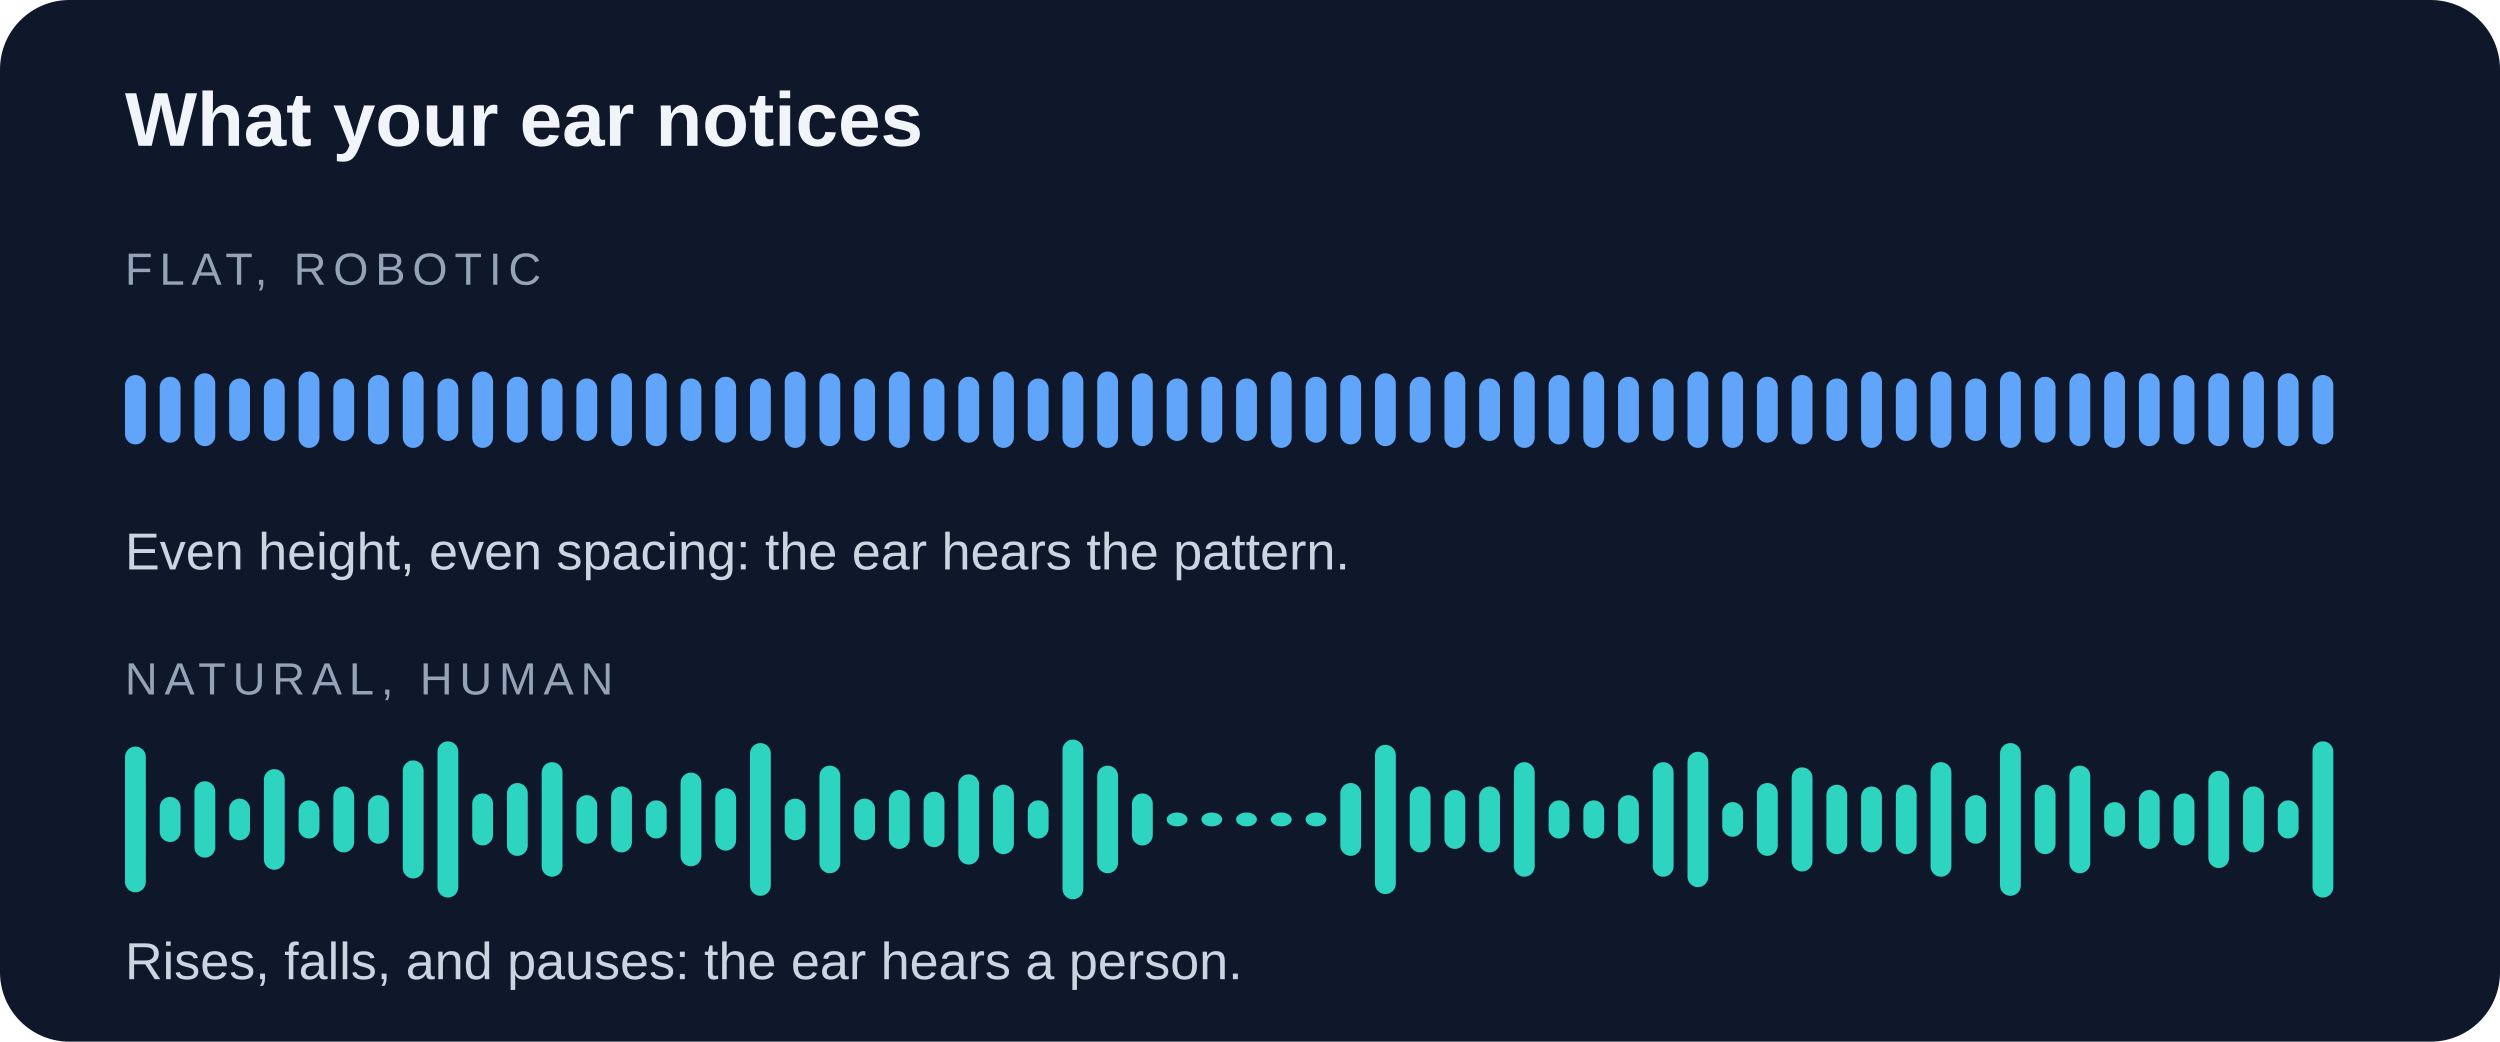
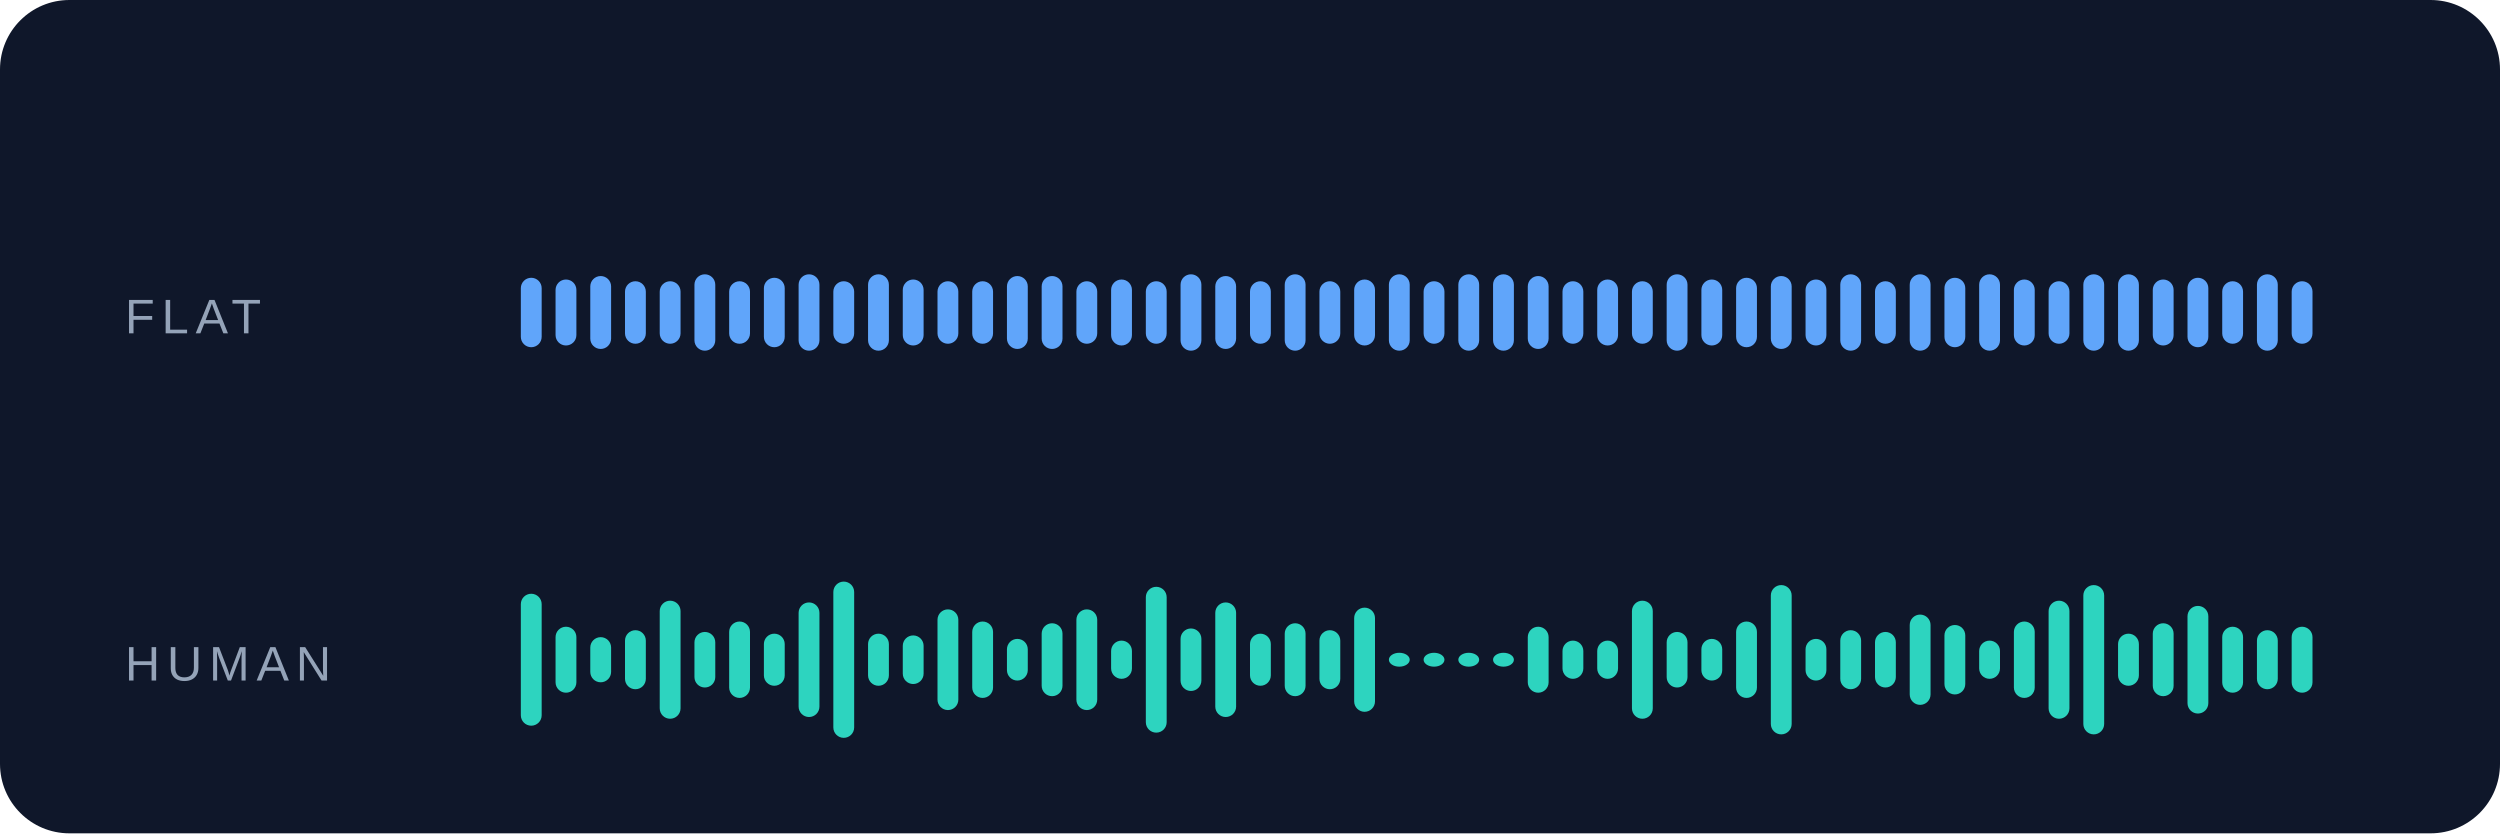
- <svg xmlns="http://www.w3.org/2000/svg" viewBox="0 0 720 300" role="img">
-   <rect x="0" y="0" width="720" height="300" rx="20" fill="#0f172a" />
-   <text x="36" y="42" font-family="Arial, Helvetica, sans-serif" font-size="22" font-weight="bold" fill="#f1f5f9">What your ear notices</text>
-   <text x="36" y="82" font-family="Arial, Helvetica, sans-serif" font-size="13" letter-spacing="2" fill="#94a3b8">FLAT, ROBOTIC</text>
-   <rect x="36" y="108.0" width="6" height="20" rx="3" fill="#60a5fa" />
-   <rect x="46" y="108.5" width="6" height="19" rx="3" fill="#60a5fa" />
-   <rect x="56" y="107.5" width="6" height="21" rx="3" fill="#60a5fa" />
-   <rect x="66" y="109.0" width="6" height="18" rx="3" fill="#60a5fa" />
-   <rect x="76" y="109.0" width="6" height="18" rx="3" fill="#60a5fa" />
-   <rect x="86" y="107.0" width="6" height="22" rx="3" fill="#60a5fa" />
-   <rect x="96" y="109.0" width="6" height="18" rx="3" fill="#60a5fa" />
-   <rect x="106" y="108.0" width="6" height="20" rx="3" fill="#60a5fa" />
-   <rect x="116" y="107.0" width="6" height="22" rx="3" fill="#60a5fa" />
-   <rect x="126" y="109.0" width="6" height="18" rx="3" fill="#60a5fa" />
-   <rect x="136" y="107.0" width="6" height="22" rx="3" fill="#60a5fa" />
-   <rect x="146" y="108.5" width="6" height="19" rx="3" fill="#60a5fa" />
-   <rect x="156" y="109.0" width="6" height="18" rx="3" fill="#60a5fa" />
-   <rect x="166" y="109.0" width="6" height="18" rx="3" fill="#60a5fa" />
-   <rect x="176" y="107.5" width="6" height="21" rx="3" fill="#60a5fa" />
-   <rect x="186" y="107.5" width="6" height="21" rx="3" fill="#60a5fa" />
-   <rect x="196" y="109.0" width="6" height="18" rx="3" fill="#60a5fa" />
-   <rect x="206" y="108.5" width="6" height="19" rx="3" fill="#60a5fa" />
-   <rect x="216" y="109.0" width="6" height="18" rx="3" fill="#60a5fa" />
-   <rect x="226" y="107.0" width="6" height="22" rx="3" fill="#60a5fa" />
-   <rect x="236" y="107.5" width="6" height="21" rx="3" fill="#60a5fa" />
-   <rect x="246" y="109.0" width="6" height="18" rx="3" fill="#60a5fa" />
-   <rect x="256" y="107.0" width="6" height="22" rx="3" fill="#60a5fa" />
-   <rect x="266" y="109.0" width="6" height="18" rx="3" fill="#60a5fa" />
-   <rect x="276" y="108.5" width="6" height="19" rx="3" fill="#60a5fa" />
-   <rect x="286" y="107.0" width="6" height="22" rx="3" fill="#60a5fa" />
-   <rect x="296" y="109.0" width="6" height="18" rx="3" fill="#60a5fa" />
-   <rect x="306" y="107.0" width="6" height="22" rx="3" fill="#60a5fa" />
-   <rect x="316" y="107.0" width="6" height="22" rx="3" fill="#60a5fa" />
-   <rect x="326" y="107.5" width="6" height="21" rx="3" fill="#60a5fa" />
-   <rect x="336" y="109.0" width="6" height="18" rx="3" fill="#60a5fa" />
-   <rect x="346" y="108.5" width="6" height="19" rx="3" fill="#60a5fa" />
-   <rect x="356" y="109.0" width="6" height="18" rx="3" fill="#60a5fa" />
-   <rect x="366" y="107.0" width="6" height="22" rx="3" fill="#60a5fa" />
-   <rect x="376" y="108.5" width="6" height="19" rx="3" fill="#60a5fa" />
-   <rect x="386" y="108.0" width="6" height="20" rx="3" fill="#60a5fa" />
-   <rect x="396" y="107.5" width="6" height="21" rx="3" fill="#60a5fa" />
-   <rect x="406" y="108.5" width="6" height="19" rx="3" fill="#60a5fa" />
-   <rect x="416" y="107.0" width="6" height="22" rx="3" fill="#60a5fa" />
-   <rect x="426" y="109.0" width="6" height="18" rx="3" fill="#60a5fa" />
-   <rect x="436" y="107.0" width="6" height="22" rx="3" fill="#60a5fa" />
-   <rect x="446" y="108.0" width="6" height="20" rx="3" fill="#60a5fa" />
-   <rect x="456" y="107.0" width="6" height="22" rx="3" fill="#60a5fa" />
-   <rect x="466" y="108.5" width="6" height="19" rx="3" fill="#60a5fa" />
-   <rect x="476" y="109.0" width="6" height="18" rx="3" fill="#60a5fa" />
-   <rect x="486" y="107.0" width="6" height="22" rx="3" fill="#60a5fa" />
-   <rect x="496" y="107.0" width="6" height="22" rx="3" fill="#60a5fa" />
-   <rect x="506" y="108.5" width="6" height="19" rx="3" fill="#60a5fa" />
-   <rect x="516" y="108.0" width="6" height="20" rx="3" fill="#60a5fa" />
-   <rect x="526" y="109.0" width="6" height="18" rx="3" fill="#60a5fa" />
-   <rect x="536" y="107.0" width="6" height="22" rx="3" fill="#60a5fa" />
-   <rect x="546" y="109.0" width="6" height="18" rx="3" fill="#60a5fa" />
-   <rect x="556" y="107.0" width="6" height="22" rx="3" fill="#60a5fa" />
-   <rect x="566" y="109.0" width="6" height="18" rx="3" fill="#60a5fa" />
-   <rect x="576" y="107.0" width="6" height="22" rx="3" fill="#60a5fa" />
-   <rect x="586" y="108.5" width="6" height="19" rx="3" fill="#60a5fa" />
-   <rect x="596" y="107.5" width="6" height="21" rx="3" fill="#60a5fa" />
-   <rect x="606" y="107.0" width="6" height="22" rx="3" fill="#60a5fa" />
-   <rect x="616" y="107.5" width="6" height="21" rx="3" fill="#60a5fa" />
-   <rect x="626" y="108.0" width="6" height="20" rx="3" fill="#60a5fa" />
-   <rect x="636" y="107.5" width="6" height="21" rx="3" fill="#60a5fa" />
-   <rect x="646" y="107.0" width="6" height="22" rx="3" fill="#60a5fa" />
-   <rect x="656" y="107.5" width="6" height="21" rx="3" fill="#60a5fa" />
-   <rect x="666" y="108.0" width="6" height="20" rx="3" fill="#60a5fa" />
-   <text x="36" y="164" font-family="Arial, Helvetica, sans-serif" font-size="15" fill="#cbd5e1">Even height, even spacing: the ear hears the pattern.</text>
-   <text x="36" y="200" font-family="Arial, Helvetica, sans-serif" font-size="13" letter-spacing="2" fill="#94a3b8">NATURAL, HUMAN</text>
-   <rect x="36" y="215.0" width="6" height="42" rx="3" fill="#2dd4bf" />
-   <rect x="46" y="229.5" width="6" height="13" rx="3" fill="#2dd4bf" />
-   <rect x="56" y="225.0" width="6" height="22" rx="3" fill="#2dd4bf" />
-   <rect x="66" y="230.0" width="6" height="12" rx="3" fill="#2dd4bf" />
-   <rect x="76" y="221.5" width="6" height="29" rx="3" fill="#2dd4bf" />
-   <rect x="86" y="230.5" width="6" height="11" rx="3" fill="#2dd4bf" />
-   <rect x="96" y="226.5" width="6" height="19" rx="3" fill="#2dd4bf" />
-   <rect x="106" y="229.0" width="6" height="14" rx="3" fill="#2dd4bf" />
-   <rect x="116" y="219.0" width="6" height="34" rx="3" fill="#2dd4bf" />
-   <rect x="126" y="213.5" width="6" height="45" rx="3" fill="#2dd4bf" />
-   <rect x="136" y="228.5" width="6" height="15" rx="3" fill="#2dd4bf" />
-   <rect x="146" y="225.5" width="6" height="21" rx="3" fill="#2dd4bf" />
-   <rect x="156" y="219.5" width="6" height="33" rx="3" fill="#2dd4bf" />
-   <rect x="166" y="229.0" width="6" height="14" rx="3" fill="#2dd4bf" />
-   <rect x="176" y="226.5" width="6" height="19" rx="3" fill="#2dd4bf" />
-   <rect x="186" y="230.5" width="6" height="11" rx="3" fill="#2dd4bf" />
-   <rect x="196" y="222.5" width="6" height="27" rx="3" fill="#2dd4bf" />
-   <rect x="206" y="227.0" width="6" height="18" rx="3" fill="#2dd4bf" />
-   <rect x="216" y="214.0" width="6" height="44" rx="3" fill="#2dd4bf" />
-   <rect x="226" y="230.0" width="6" height="12" rx="3" fill="#2dd4bf" />
-   <rect x="236" y="220.5" width="6" height="31" rx="3" fill="#2dd4bf" />
-   <rect x="246" y="230.0" width="6" height="12" rx="3" fill="#2dd4bf" />
-   <rect x="256" y="227.5" width="6" height="17" rx="3" fill="#2dd4bf" />
-   <rect x="266" y="228.0" width="6" height="16" rx="3" fill="#2dd4bf" />
-   <rect x="276" y="223.0" width="6" height="26" rx="3" fill="#2dd4bf" />
-   <rect x="286" y="226.0" width="6" height="20" rx="3" fill="#2dd4bf" />
-   <rect x="296" y="230.5" width="6" height="11" rx="3" fill="#2dd4bf" />
-   <rect x="306" y="213.0" width="6" height="46" rx="3" fill="#2dd4bf" />
-   <rect x="316" y="220.5" width="6" height="31" rx="3" fill="#2dd4bf" />
-   <rect x="326" y="228.5" width="6" height="15" rx="3" fill="#2dd4bf" />
-   <rect x="336" y="234.0" width="6" height="4" rx="3" fill="#2dd4bf" />
-   <rect x="346" y="234.0" width="6" height="4" rx="3" fill="#2dd4bf" />
-   <rect x="356" y="234.0" width="6" height="4" rx="3" fill="#2dd4bf" />
-   <rect x="366" y="234.0" width="6" height="4" rx="3" fill="#2dd4bf" />
-   <rect x="376" y="234.0" width="6" height="4" rx="3" fill="#2dd4bf" />
-   <rect x="386" y="225.5" width="6" height="21" rx="3" fill="#2dd4bf" />
-   <rect x="396" y="214.5" width="6" height="43" rx="3" fill="#2dd4bf" />
-   <rect x="406" y="226.5" width="6" height="19" rx="3" fill="#2dd4bf" />
-   <rect x="416" y="227.5" width="6" height="17" rx="3" fill="#2dd4bf" />
-   <rect x="426" y="226.5" width="6" height="19" rx="3" fill="#2dd4bf" />
-   <rect x="436" y="219.5" width="6" height="33" rx="3" fill="#2dd4bf" />
-   <rect x="446" y="230.5" width="6" height="11" rx="3" fill="#2dd4bf" />
-   <rect x="456" y="230.5" width="6" height="11" rx="3" fill="#2dd4bf" />
-   <rect x="466" y="229.0" width="6" height="14" rx="3" fill="#2dd4bf" />
-   <rect x="476" y="219.5" width="6" height="33" rx="3" fill="#2dd4bf" />
-   <rect x="486" y="216.5" width="6" height="39" rx="3" fill="#2dd4bf" />
-   <rect x="496" y="231.0" width="6" height="10" rx="3" fill="#2dd4bf" />
-   <rect x="506" y="225.5" width="6" height="21" rx="3" fill="#2dd4bf" />
-   <rect x="516" y="221.0" width="6" height="30" rx="3" fill="#2dd4bf" />
-   <rect x="526" y="226.0" width="6" height="20" rx="3" fill="#2dd4bf" />
-   <rect x="536" y="226.5" width="6" height="19" rx="3" fill="#2dd4bf" />
-   <rect x="546" y="226.0" width="6" height="20" rx="3" fill="#2dd4bf" />
-   <rect x="556" y="219.5" width="6" height="33" rx="3" fill="#2dd4bf" />
-   <rect x="566" y="229.0" width="6" height="14" rx="3" fill="#2dd4bf" />
-   <rect x="576" y="214.0" width="6" height="44" rx="3" fill="#2dd4bf" />
-   <rect x="586" y="226.0" width="6" height="20" rx="3" fill="#2dd4bf" />
-   <rect x="596" y="220.5" width="6" height="31" rx="3" fill="#2dd4bf" />
-   <rect x="606" y="231.0" width="6" height="10" rx="3" fill="#2dd4bf" />
-   <rect x="616" y="227.5" width="6" height="17" rx="3" fill="#2dd4bf" />
-   <rect x="626" y="228.5" width="6" height="15" rx="3" fill="#2dd4bf" />
-   <rect x="636" y="222.0" width="6" height="28" rx="3" fill="#2dd4bf" />
-   <rect x="646" y="226.5" width="6" height="19" rx="3" fill="#2dd4bf" />
-   <rect x="656" y="230.5" width="6" height="11" rx="3" fill="#2dd4bf" />
-   <rect x="666" y="213.5" width="6" height="45" rx="3" fill="#2dd4bf" />
-   <text x="36" y="282" font-family="Arial, Helvetica, sans-serif" font-size="15" fill="#cbd5e1">Rises, falls, and pauses: the ear hears a person.</text>
+ <svg xmlns="http://www.w3.org/2000/svg" viewBox="0 0 720 240" role="img">
+   <rect x="0" y="0" width="720" height="240" rx="20" fill="#0f172a" />
+   <text x="36" y="96" font-family="Arial, Helvetica, sans-serif" font-size="14" letter-spacing="2" fill="#94a3b8">FLAT</text>
+   <rect x="150" y="80.0" width="6" height="20" rx="3" fill="#60a5fa" />
+   <rect x="160" y="80.5" width="6" height="19" rx="3" fill="#60a5fa" />
+   <rect x="170" y="79.5" width="6" height="21" rx="3" fill="#60a5fa" />
+   <rect x="180" y="81.0" width="6" height="18" rx="3" fill="#60a5fa" />
+   <rect x="190" y="81.0" width="6" height="18" rx="3" fill="#60a5fa" />
+   <rect x="200" y="79.0" width="6" height="22" rx="3" fill="#60a5fa" />
+   <rect x="210" y="81.0" width="6" height="18" rx="3" fill="#60a5fa" />
+   <rect x="220" y="80.0" width="6" height="20" rx="3" fill="#60a5fa" />
+   <rect x="230" y="79.0" width="6" height="22" rx="3" fill="#60a5fa" />
+   <rect x="240" y="81.0" width="6" height="18" rx="3" fill="#60a5fa" />
+   <rect x="250" y="79.0" width="6" height="22" rx="3" fill="#60a5fa" />
+   <rect x="260" y="80.5" width="6" height="19" rx="3" fill="#60a5fa" />
+   <rect x="270" y="81.0" width="6" height="18" rx="3" fill="#60a5fa" />
+   <rect x="280" y="81.0" width="6" height="18" rx="3" fill="#60a5fa" />
+   <rect x="290" y="79.5" width="6" height="21" rx="3" fill="#60a5fa" />
+   <rect x="300" y="79.5" width="6" height="21" rx="3" fill="#60a5fa" />
+   <rect x="310" y="81.0" width="6" height="18" rx="3" fill="#60a5fa" />
+   <rect x="320" y="80.5" width="6" height="19" rx="3" fill="#60a5fa" />
+   <rect x="330" y="81.0" width="6" height="18" rx="3" fill="#60a5fa" />
+   <rect x="340" y="79.0" width="6" height="22" rx="3" fill="#60a5fa" />
+   <rect x="350" y="79.5" width="6" height="21" rx="3" fill="#60a5fa" />
+   <rect x="360" y="81.0" width="6" height="18" rx="3" fill="#60a5fa" />
+   <rect x="370" y="79.0" width="6" height="22" rx="3" fill="#60a5fa" />
+   <rect x="380" y="81.0" width="6" height="18" rx="3" fill="#60a5fa" />
+   <rect x="390" y="80.5" width="6" height="19" rx="3" fill="#60a5fa" />
+   <rect x="400" y="79.0" width="6" height="22" rx="3" fill="#60a5fa" />
+   <rect x="410" y="81.0" width="6" height="18" rx="3" fill="#60a5fa" />
+   <rect x="420" y="79.0" width="6" height="22" rx="3" fill="#60a5fa" />
+   <rect x="430" y="79.0" width="6" height="22" rx="3" fill="#60a5fa" />
+   <rect x="440" y="79.5" width="6" height="21" rx="3" fill="#60a5fa" />
+   <rect x="450" y="81.0" width="6" height="18" rx="3" fill="#60a5fa" />
+   <rect x="460" y="80.5" width="6" height="19" rx="3" fill="#60a5fa" />
+   <rect x="470" y="81.0" width="6" height="18" rx="3" fill="#60a5fa" />
+   <rect x="480" y="79.0" width="6" height="22" rx="3" fill="#60a5fa" />
+   <rect x="490" y="80.5" width="6" height="19" rx="3" fill="#60a5fa" />
+   <rect x="500" y="80.0" width="6" height="20" rx="3" fill="#60a5fa" />
+   <rect x="510" y="79.5" width="6" height="21" rx="3" fill="#60a5fa" />
+   <rect x="520" y="80.5" width="6" height="19" rx="3" fill="#60a5fa" />
+   <rect x="530" y="79.0" width="6" height="22" rx="3" fill="#60a5fa" />
+   <rect x="540" y="81.0" width="6" height="18" rx="3" fill="#60a5fa" />
+   <rect x="550" y="79.0" width="6" height="22" rx="3" fill="#60a5fa" />
+   <rect x="560" y="80.0" width="6" height="20" rx="3" fill="#60a5fa" />
+   <rect x="570" y="79.0" width="6" height="22" rx="3" fill="#60a5fa" />
+   <rect x="580" y="80.5" width="6" height="19" rx="3" fill="#60a5fa" />
+   <rect x="590" y="81.0" width="6" height="18" rx="3" fill="#60a5fa" />
+   <rect x="600" y="79.0" width="6" height="22" rx="3" fill="#60a5fa" />
+   <rect x="610" y="79.0" width="6" height="22" rx="3" fill="#60a5fa" />
+   <rect x="620" y="80.5" width="6" height="19" rx="3" fill="#60a5fa" />
+   <rect x="630" y="80.0" width="6" height="20" rx="3" fill="#60a5fa" />
+   <rect x="640" y="81.0" width="6" height="18" rx="3" fill="#60a5fa" />
+   <rect x="650" y="79.0" width="6" height="22" rx="3" fill="#60a5fa" />
+   <rect x="660" y="81.0" width="6" height="18" rx="3" fill="#60a5fa" />
+   <text x="36" y="196" font-family="Arial, Helvetica, sans-serif" font-size="14" letter-spacing="2" fill="#94a3b8">HUMAN</text>
+   <rect x="150" y="171.0" width="6" height="38" rx="3" fill="#2dd4bf" />
+   <rect x="160" y="180.5" width="6" height="19" rx="3" fill="#2dd4bf" />
+   <rect x="170" y="183.5" width="6" height="13" rx="3" fill="#2dd4bf" />
+   <rect x="180" y="181.5" width="6" height="17" rx="3" fill="#2dd4bf" />
+   <rect x="190" y="173.0" width="6" height="34" rx="3" fill="#2dd4bf" />
+   <rect x="200" y="182.0" width="6" height="16" rx="3" fill="#2dd4bf" />
+   <rect x="210" y="179.0" width="6" height="22" rx="3" fill="#2dd4bf" />
+   <rect x="220" y="182.5" width="6" height="15" rx="3" fill="#2dd4bf" />
+   <rect x="230" y="173.5" width="6" height="33" rx="3" fill="#2dd4bf" />
+   <rect x="240" y="167.5" width="6" height="45" rx="3" fill="#2dd4bf" />
+   <rect x="250" y="182.5" width="6" height="15" rx="3" fill="#2dd4bf" />
+   <rect x="260" y="183.0" width="6" height="14" rx="3" fill="#2dd4bf" />
+   <rect x="270" y="175.5" width="6" height="29" rx="3" fill="#2dd4bf" />
+   <rect x="280" y="179.0" width="6" height="22" rx="3" fill="#2dd4bf" />
+   <rect x="290" y="184.0" width="6" height="12" rx="3" fill="#2dd4bf" />
+   <rect x="300" y="179.5" width="6" height="21" rx="3" fill="#2dd4bf" />
+   <rect x="310" y="175.5" width="6" height="29" rx="3" fill="#2dd4bf" />
+   <rect x="320" y="184.5" width="6" height="11" rx="3" fill="#2dd4bf" />
+   <rect x="330" y="169.0" width="6" height="42" rx="3" fill="#2dd4bf" />
+   <rect x="340" y="181.0" width="6" height="18" rx="3" fill="#2dd4bf" />
+   <rect x="350" y="173.5" width="6" height="33" rx="3" fill="#2dd4bf" />
+   <rect x="360" y="182.5" width="6" height="15" rx="3" fill="#2dd4bf" />
+   <rect x="370" y="179.5" width="6" height="21" rx="3" fill="#2dd4bf" />
+   <rect x="380" y="181.5" width="6" height="17" rx="3" fill="#2dd4bf" />
+   <rect x="390" y="175.0" width="6" height="30" rx="3" fill="#2dd4bf" />
+   <rect x="400" y="188.0" width="6" height="4" rx="3" fill="#2dd4bf" />
+   <rect x="410" y="188.0" width="6" height="4" rx="3" fill="#2dd4bf" />
+   <rect x="420" y="188.0" width="6" height="4" rx="3" fill="#2dd4bf" />
+   <rect x="430" y="188.0" width="6" height="4" rx="3" fill="#2dd4bf" />
+   <rect x="440" y="180.5" width="6" height="19" rx="3" fill="#2dd4bf" />
+   <rect x="450" y="184.5" width="6" height="11" rx="3" fill="#2dd4bf" />
+   <rect x="460" y="184.5" width="6" height="11" rx="3" fill="#2dd4bf" />
+   <rect x="470" y="173.0" width="6" height="34" rx="3" fill="#2dd4bf" />
+   <rect x="480" y="182.0" width="6" height="16" rx="3" fill="#2dd4bf" />
+   <rect x="490" y="184.0" width="6" height="12" rx="3" fill="#2dd4bf" />
+   <rect x="500" y="179.0" width="6" height="22" rx="3" fill="#2dd4bf" />
+   <rect x="510" y="168.5" width="6" height="43" rx="3" fill="#2dd4bf" />
+   <rect x="520" y="184.0" width="6" height="12" rx="3" fill="#2dd4bf" />
+   <rect x="530" y="181.5" width="6" height="17" rx="3" fill="#2dd4bf" />
+   <rect x="540" y="182.0" width="6" height="16" rx="3" fill="#2dd4bf" />
+   <rect x="550" y="177.0" width="6" height="26" rx="3" fill="#2dd4bf" />
+   <rect x="560" y="180.0" width="6" height="20" rx="3" fill="#2dd4bf" />
+   <rect x="570" y="184.5" width="6" height="11" rx="3" fill="#2dd4bf" />
+   <rect x="580" y="179.0" width="6" height="22" rx="3" fill="#2dd4bf" />
+   <rect x="590" y="173.0" width="6" height="34" rx="3" fill="#2dd4bf" />
+   <rect x="600" y="168.5" width="6" height="43" rx="3" fill="#2dd4bf" />
+   <rect x="610" y="182.5" width="6" height="15" rx="3" fill="#2dd4bf" />
+   <rect x="620" y="179.5" width="6" height="21" rx="3" fill="#2dd4bf" />
+   <rect x="630" y="174.5" width="6" height="31" rx="3" fill="#2dd4bf" />
+   <rect x="640" y="180.5" width="6" height="19" rx="3" fill="#2dd4bf" />
+   <rect x="650" y="181.5" width="6" height="17" rx="3" fill="#2dd4bf" />
+   <rect x="660" y="180.5" width="6" height="19" rx="3" fill="#2dd4bf" />
</svg>
